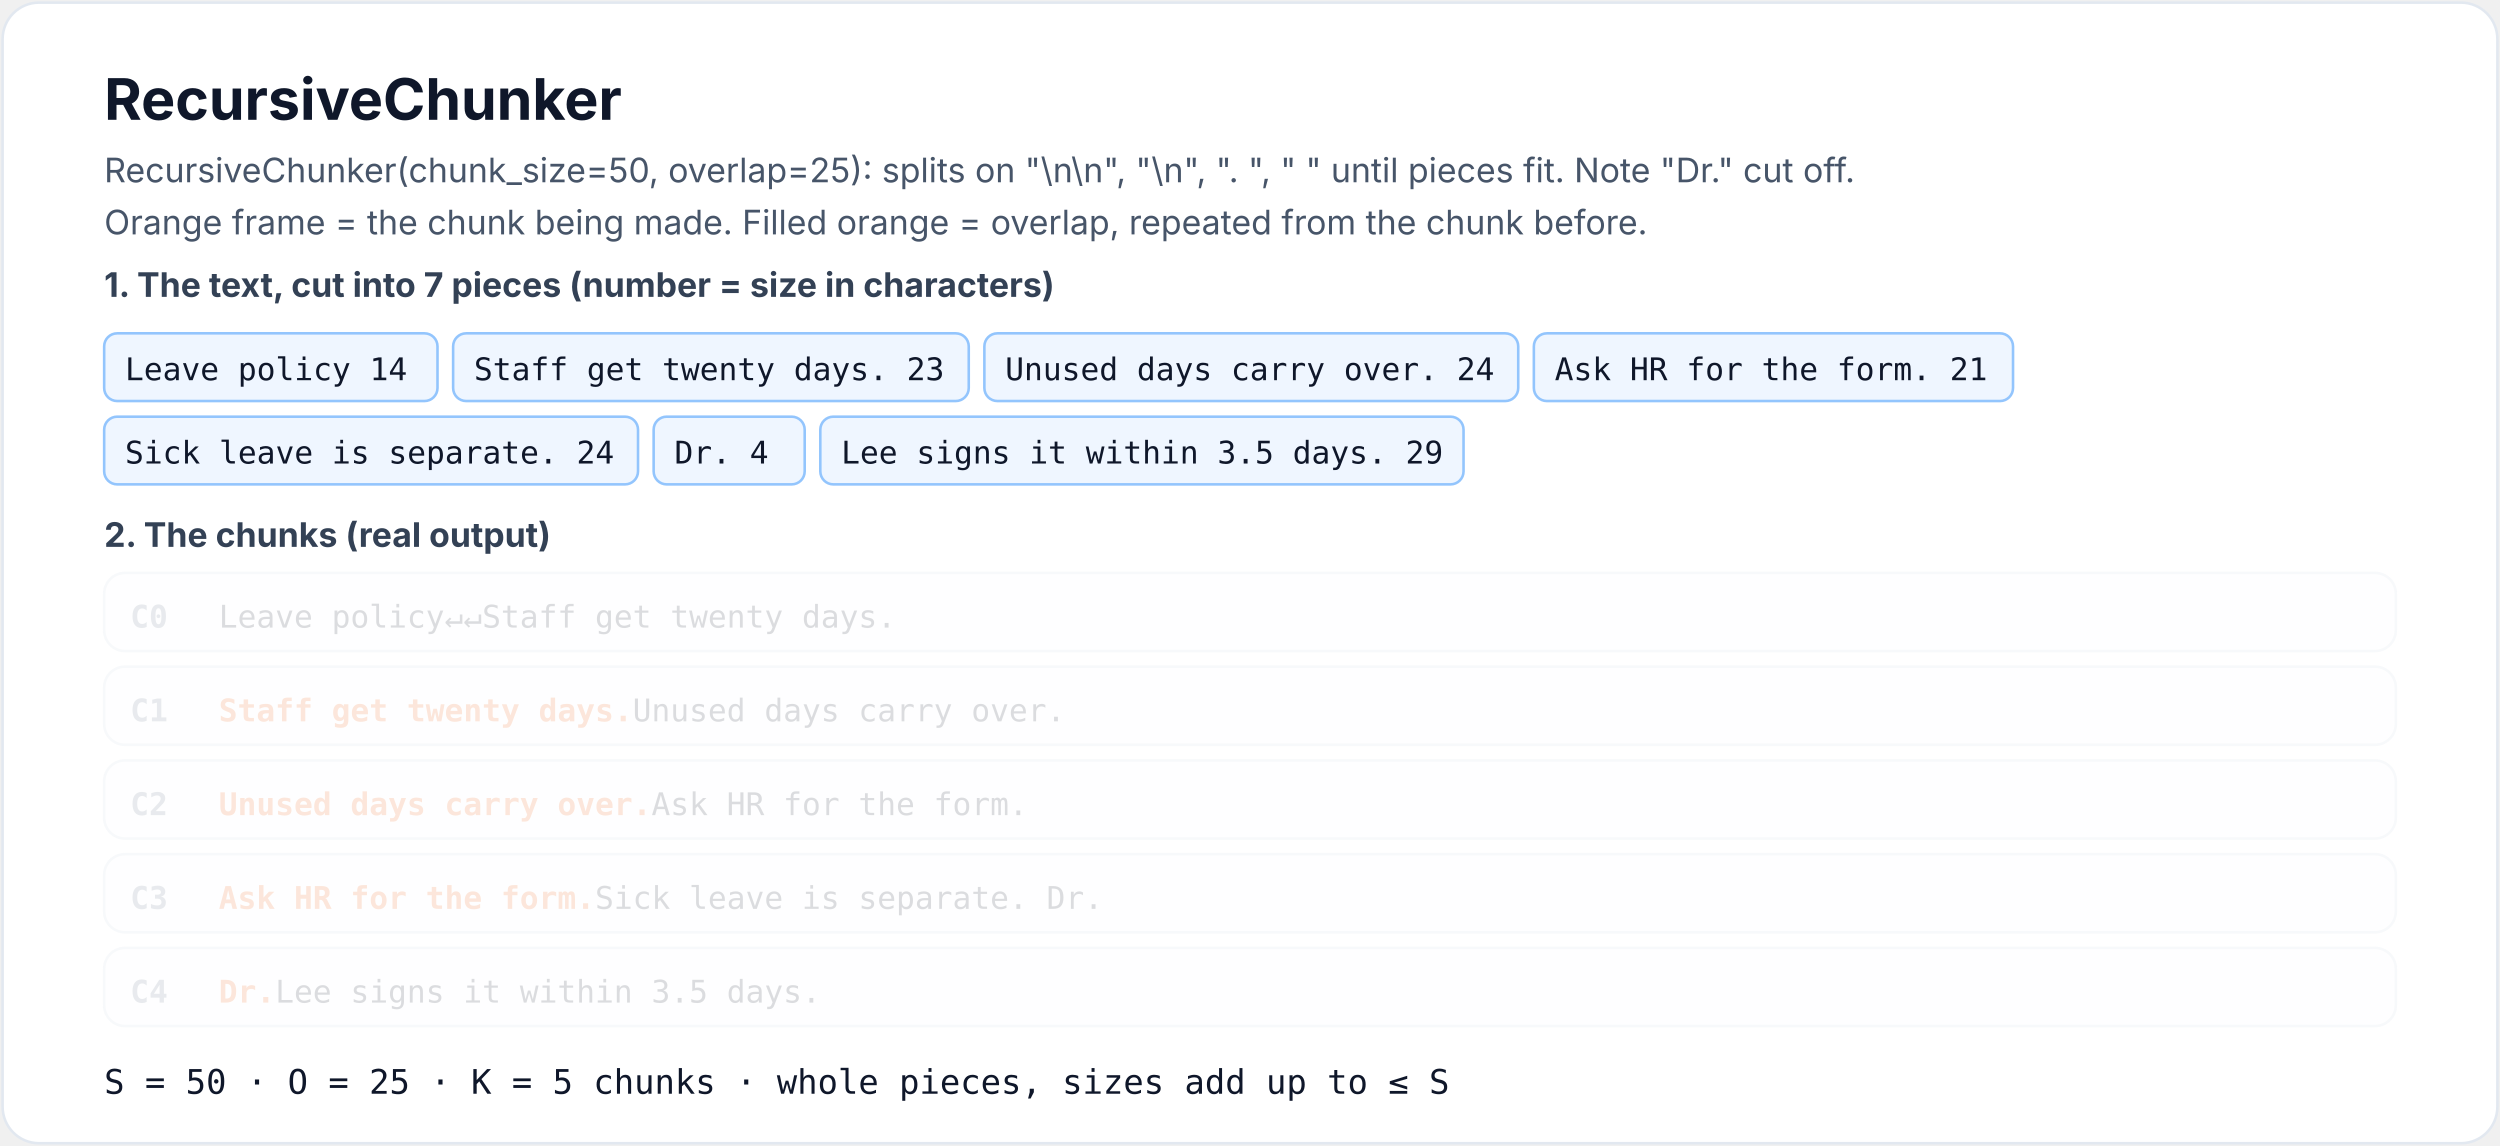
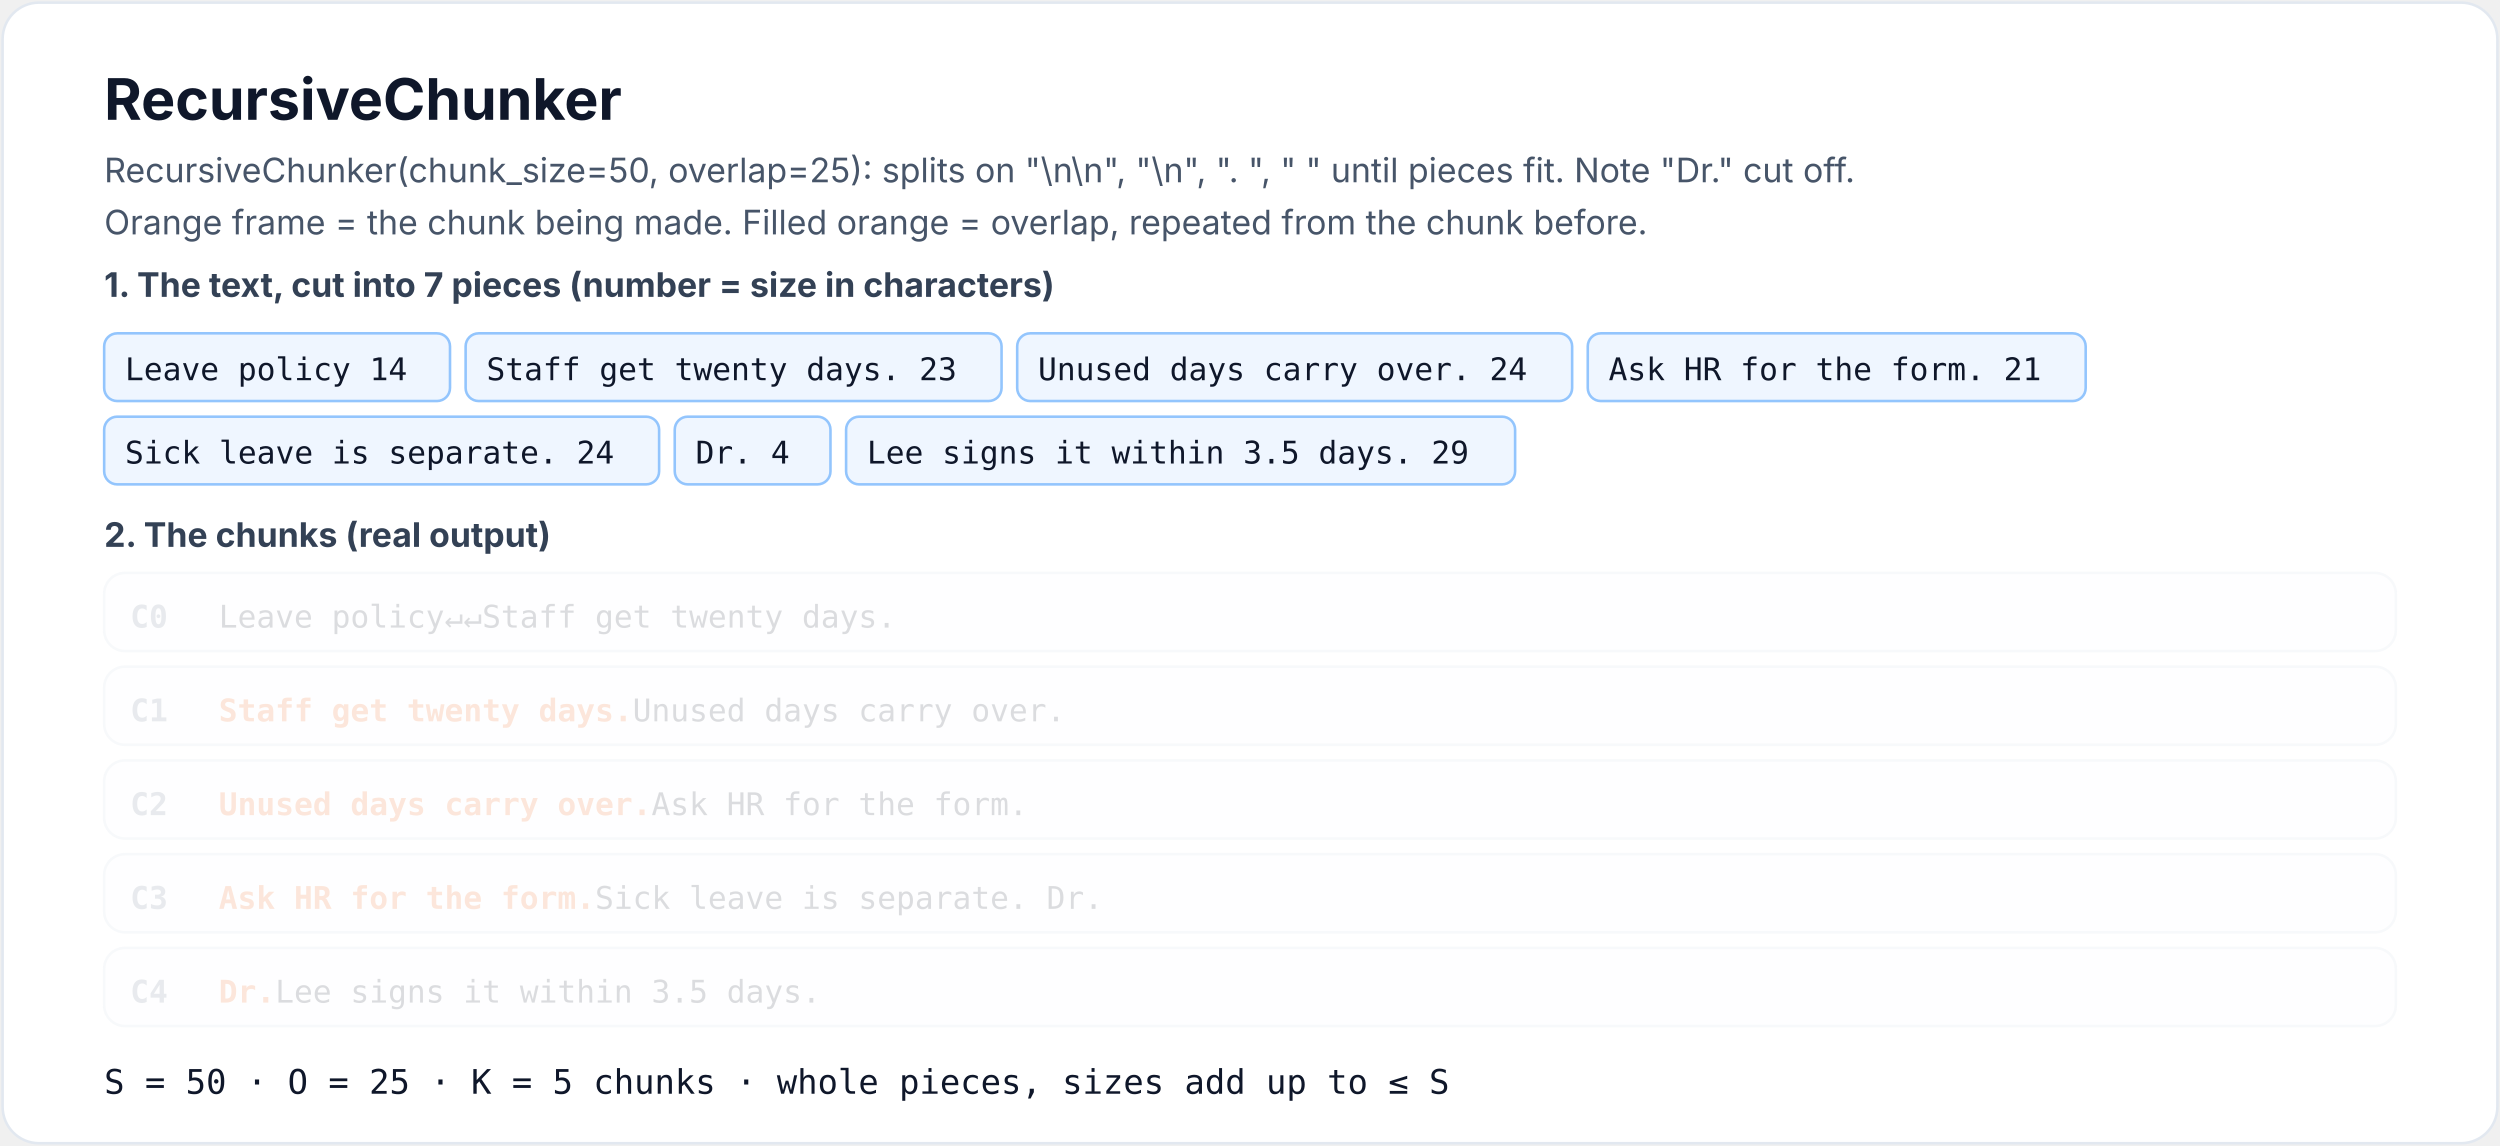
<svg xmlns="http://www.w3.org/2000/svg" viewBox="0 0 960 440" width="960" height="440" role="img" aria-labelledby="title desc">
  <defs>
    <style>
.bg { fill: #ffffff; stroke: #e2e8f0; }
.title { font: 700 22px system-ui, -apple-system, "Segoe UI", sans-serif; fill: #0f172a; }
.sub { font: 400 13px system-ui, -apple-system, "Segoe UI", sans-serif; fill: #475569; }
.h { font: 700 13px system-ui, -apple-system, "Segoe UI", sans-serif; fill: #334155; }
.unit { fill: #eff6ff; stroke: #93c5fd; stroke-width: 1; }
.mono { font: 12px ui-monospace, SFMono-Regular, Menlo, monospace; fill: #0f172a;
        white-space: pre; }
.pick { fill: none; stroke: #f97316; stroke-width: 2.5; }
.shared { fill: rgba(249, 115, 22, 0.28); stroke: #f97316; stroke-width: 2.5; }
.card { fill: #f8fafc; stroke: #cbd5e1; stroke-width: 1; }
.tag { font: 700 12px ui-monospace, SFMono-Regular, Menlo, monospace; fill: #64748b; }
.ov { fill: #ea580c; font-weight: 700; }
.foot { font: 13px ui-monospace, SFMono-Regular, Menlo, monospace; fill: #0f172a; }

@keyframes h0 { 0%, 0.00% { opacity: 0; } 0.50%, 15.50% { opacity: 1; } 16.00%, 100% { opacity: 0; } }
@keyframes c0 { 0%, 0.00% { opacity: 0.15; } 0.50%, 97.50% { opacity: 1; } 98.00%, 100% { opacity: 0.15; } }
.h0 { opacity: 0; animation: h0 10.0s infinite; }
.c0 { opacity: 0.15; animation: c0 10.0s infinite; }
@keyframes h1 { 0%, 16.00% { opacity: 0; } 16.50%, 31.50% { opacity: 1; } 32.00%, 100% { opacity: 0; } }
@keyframes c1 { 0%, 16.00% { opacity: 0.15; } 16.50%, 97.50% { opacity: 1; } 98.00%, 100% { opacity: 0.15; } }
.h1 { opacity: 0; animation: h1 10.0s infinite; }
.c1 { opacity: 0.15; animation: c1 10.0s infinite; }
@keyframes h2 { 0%, 32.00% { opacity: 0; } 32.50%, 47.50% { opacity: 1; } 48.00%, 100% { opacity: 0; } }
@keyframes c2 { 0%, 32.00% { opacity: 0.15; } 32.50%, 97.50% { opacity: 1; } 98.00%, 100% { opacity: 0.15; } }
.h2 { opacity: 0; animation: h2 10.0s infinite; }
.c2 { opacity: 0.15; animation: c2 10.0s infinite; }
@keyframes h3 { 0%, 48.00% { opacity: 0; } 48.50%, 63.50% { opacity: 1; } 64.00%, 100% { opacity: 0; } }
@keyframes c3 { 0%, 48.00% { opacity: 0.15; } 48.50%, 97.50% { opacity: 1; } 98.00%, 100% { opacity: 0.15; } }
.h3 { opacity: 0; animation: h3 10.0s infinite; }
.c3 { opacity: 0.15; animation: c3 10.0s infinite; }
@keyframes h4 { 0%, 64.00% { opacity: 0; } 64.50%, 79.50% { opacity: 1; } 80.00%, 100% { opacity: 0; } }
@keyframes c4 { 0%, 64.00% { opacity: 0.15; } 64.50%, 97.50% { opacity: 1; } 98.00%, 100% { opacity: 0.15; } }
.h4 { opacity: 0; animation: h4 10.0s infinite; }
.c4 { opacity: 0.15; animation: c4 10.0s infinite; }
@media (prefers-reduced-motion: reduce) { .h0, .h1, .h2, .h3, .h4 { animation: none; opacity: 0; } .c0, .c1, .c2, .c3, .c4 { animation: none; opacity: 1; } }
</style>
  </defs>
  <rect class="bg" x="1" y="1" width="958" height="438" rx="14" />
  <text class="title" x="40" y="46">RecursiveChunker</text>
  <text class="sub" x="40" y="70">RecursiveChunker(chunk_size=50, overlap=25): splits on "\n\n", "\n", ". ", " " until pieces fit. Note "Dr." cut off.</text>
  <text class="sub" x="40" y="90">Orange frame = the chunk being made. Filled orange = overlap, repeated from the chunk before.</text>
  <text class="h" x="40" y="114">1. The text, cut into 7 pieces (number = size in characters)</text>
-   <rect class="unit" x="40.0" y="128" width="128.0" height="26" rx="5" />
+   <rect class="unit" x="40.0" y="128" width="132.8" height="26" rx="5" />
  <text class="mono" x="48.0" y="146">Leave policy  14</text>
-   <rect class="unit" x="174.0" y="128" width="198.0" height="26" rx="5" />
-   <text class="mono" x="182.0" y="146">Staff get twenty days.  23</text>
-   <rect class="unit" x="378.0" y="128" width="205.0" height="26" rx="5" />
-   <text class="mono" x="386.0" y="146">Unused days carry over.  24</text>
-   <rect class="unit" x="589.0" y="128" width="184.0" height="26" rx="5" />
-   <text class="mono" x="597.0" y="146">Ask HR for the form.  21</text>
-   <rect class="unit" x="40.0" y="160" width="205.0" height="26" rx="5" />
+   <rect class="unit" x="178.8" y="128" width="205.8" height="26" rx="5" />
+   <text class="mono" x="186.8" y="146">Staff get twenty days.  23</text>
+   <rect class="unit" x="390.6" y="128" width="213.1" height="26" rx="5" />
+   <text class="mono" x="398.6" y="146">Unused days carry over.  24</text>
+   <rect class="unit" x="609.7" y="128" width="191.2" height="26" rx="5" />
+   <text class="mono" x="617.7" y="146">Ask HR for the form.  21</text>
+   <rect class="unit" x="40.0" y="160" width="213.1" height="26" rx="5" />
  <text class="mono" x="48.0" y="178">Sick leave is separate.  24</text>
-   <rect class="unit" x="251.0" y="160" width="58.0" height="26" rx="5" />
-   <text class="mono" x="259.0" y="178">Dr.  4</text>
-   <rect class="unit" x="315.0" y="160" width="247.0" height="26" rx="5" />
-   <text class="mono" x="323.0" y="178">Lee signs it within 3.5 days.  29</text>
+   <rect class="unit" x="259.1" y="160" width="59.8" height="26" rx="5" />
+   <text class="mono" x="267.1" y="178">Dr.  4</text>
+   <rect class="unit" x="324.9" y="160" width="256.9" height="26" rx="5" />
+   <text class="mono" x="332.9" y="178">Lee signs it within 3.5 days.  29</text>
  <g class="h0">
-     <rect class="pick" x="38.0" y="126" width="132.0" height="30" rx="6" />
-     <rect class="pick" x="172.0" y="126" width="202.0" height="30" rx="6" />
+     <rect class="pick" x="38.0" y="126" width="136.8" height="30" rx="6" />
+     <rect class="pick" x="176.8" y="126" width="209.8" height="30" rx="6" />
  </g>
  <g class="h1">
-     <rect class="pick" x="376.0" y="126" width="209.0" height="30" rx="6" />
-     <rect class="shared" x="172.0" y="126" width="202.0" height="30" rx="6" />
+     <rect class="pick" x="388.6" y="126" width="217.1" height="30" rx="6" />
+     <rect class="shared" x="176.8" y="126" width="209.8" height="30" rx="6" />
  </g>
  <g class="h2">
-     <rect class="pick" x="587.0" y="126" width="188.0" height="30" rx="6" />
-     <rect class="shared" x="376.0" y="126" width="209.0" height="30" rx="6" />
+     <rect class="pick" x="607.7" y="126" width="195.2" height="30" rx="6" />
+     <rect class="shared" x="388.6" y="126" width="217.1" height="30" rx="6" />
  </g>
  <g class="h3">
-     <rect class="pick" x="38.0" y="158" width="209.0" height="30" rx="6" />
-     <rect class="pick" x="249.0" y="158" width="62.0" height="30" rx="6" />
-     <rect class="shared" x="587.0" y="126" width="188.0" height="30" rx="6" />
+     <rect class="pick" x="38.0" y="158" width="217.1" height="30" rx="6" />
+     <rect class="pick" x="257.1" y="158" width="63.8" height="30" rx="6" />
+     <rect class="shared" x="607.7" y="126" width="195.2" height="30" rx="6" />
  </g>
  <g class="h4">
-     <rect class="pick" x="313.0" y="158" width="251.0" height="30" rx="6" />
-     <rect class="shared" x="249.0" y="158" width="62.0" height="30" rx="6" />
+     <rect class="pick" x="322.9" y="158" width="260.9" height="30" rx="6" />
+     <rect class="shared" x="257.1" y="158" width="63.8" height="30" rx="6" />
  </g>
  <text class="h" x="40" y="210">2. The chunks (real output)</text>
  <g class="c0">
    <rect class="card" x="40" y="220" width="880" height="30" rx="8" />
    <text class="tag" x="50" y="241">C0</text>
    <text class="mono" x="84" y="241">Leave policy↵↵Staff get twenty days.</text>
  </g>
  <g class="c1">
    <rect class="card" x="40" y="256" width="880" height="30" rx="8" />
    <text class="tag" x="50" y="277">C1</text>
    <text class="mono" x="84" y="277">
      <tspan class="ov">Staff get twenty days. </tspan>Unused days carry over.</text>
  </g>
  <g class="c2">
    <rect class="card" x="40" y="292" width="880" height="30" rx="8" />
    <text class="tag" x="50" y="313">C2</text>
    <text class="mono" x="84" y="313">
      <tspan class="ov">Unused days carry over. </tspan>Ask HR for the form.</text>
  </g>
  <g class="c3">
    <rect class="card" x="40" y="328" width="880" height="30" rx="8" />
    <text class="tag" x="50" y="349">C3</text>
    <text class="mono" x="84" y="349">
      <tspan class="ov">Ask HR for the form. </tspan>Sick leave is separate. Dr.</text>
  </g>
  <g class="c4">
    <rect class="card" x="40" y="364" width="880" height="30" rx="8" />
    <text class="tag" x="50" y="385">C4</text>
    <text class="mono" x="84" y="385">
      <tspan class="ov">Dr. </tspan>Lee signs it within 3.5 days.</text>
  </g>
  <text class="foot" x="40" y="420">S = 50 · O = 25 · K = 5 chunks · whole pieces, sizes add up to ≤ S</text>
</svg>
